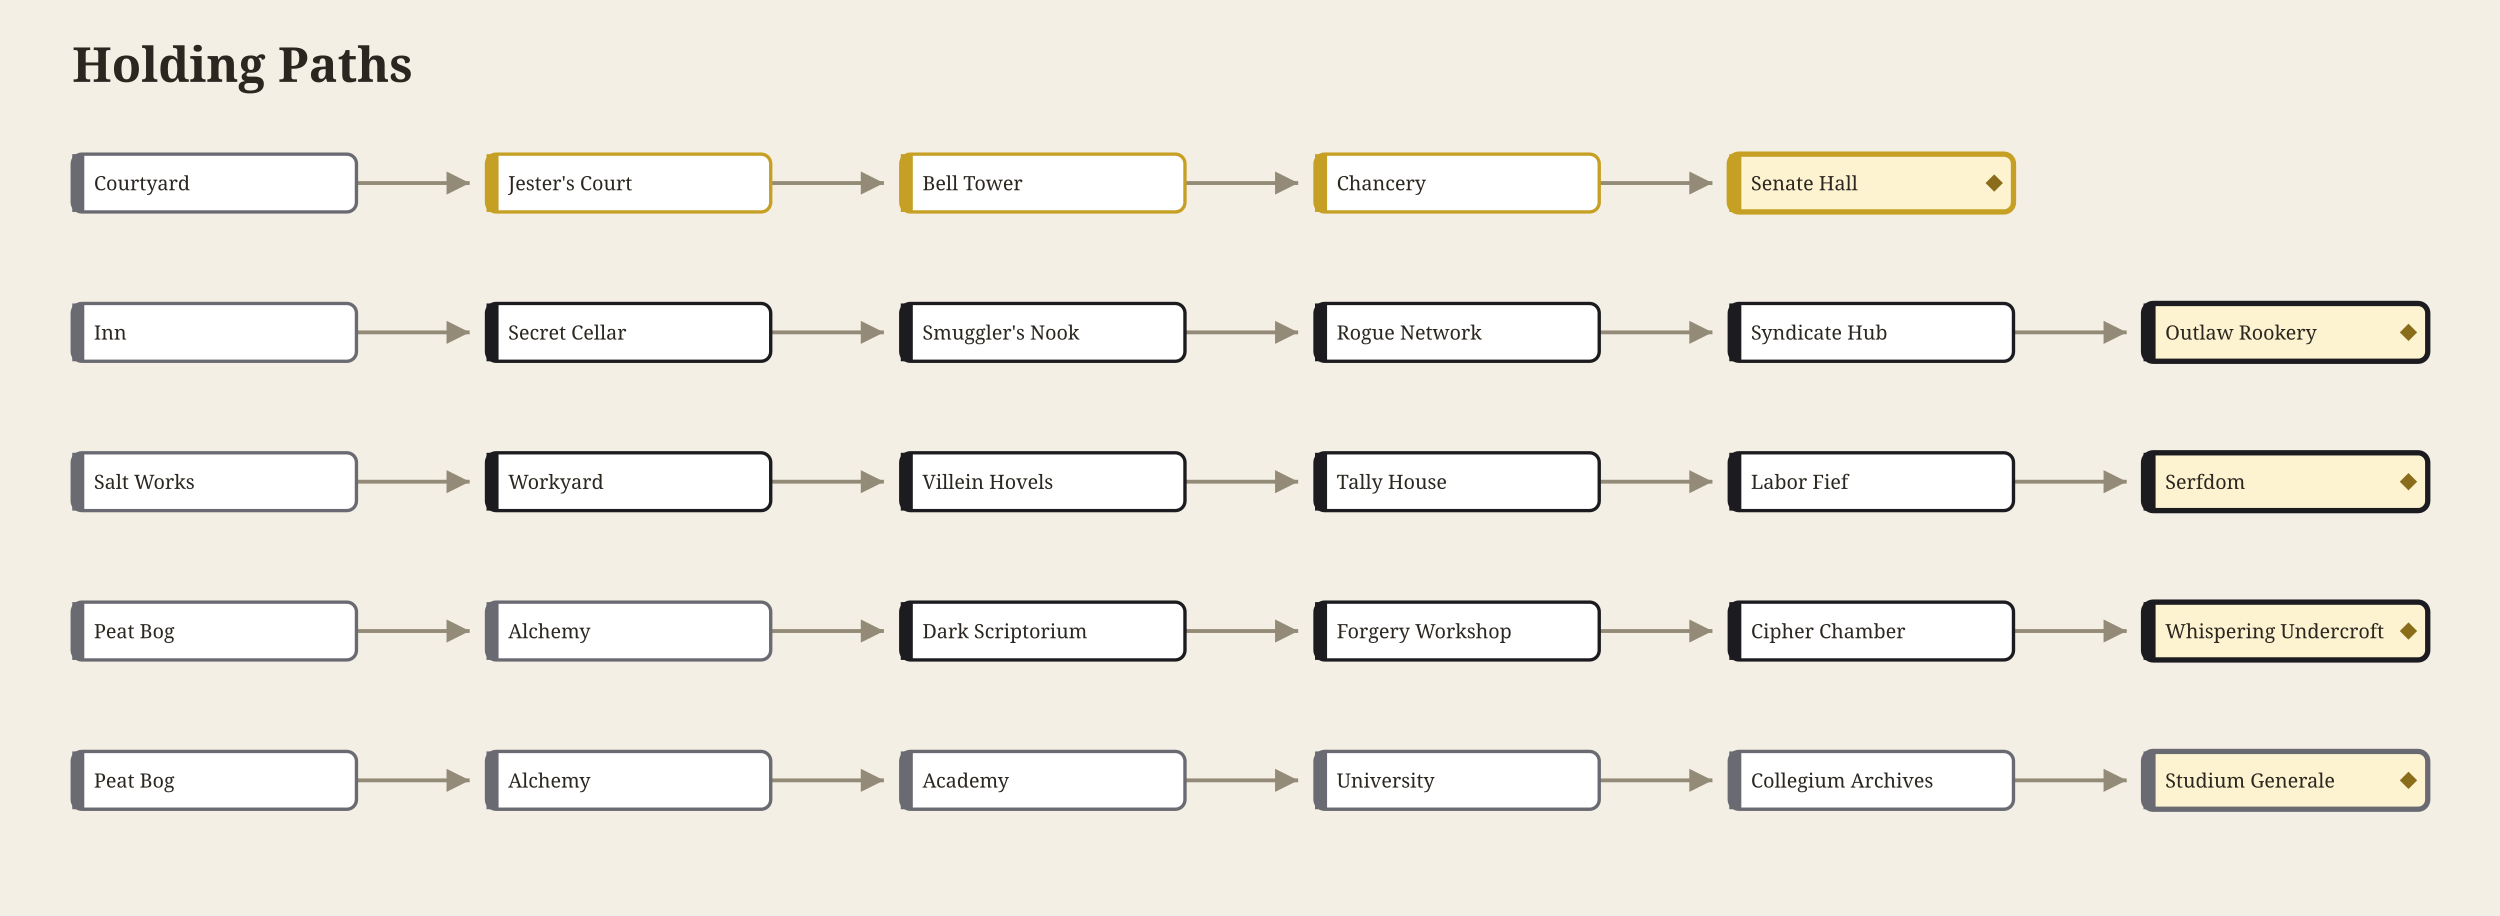
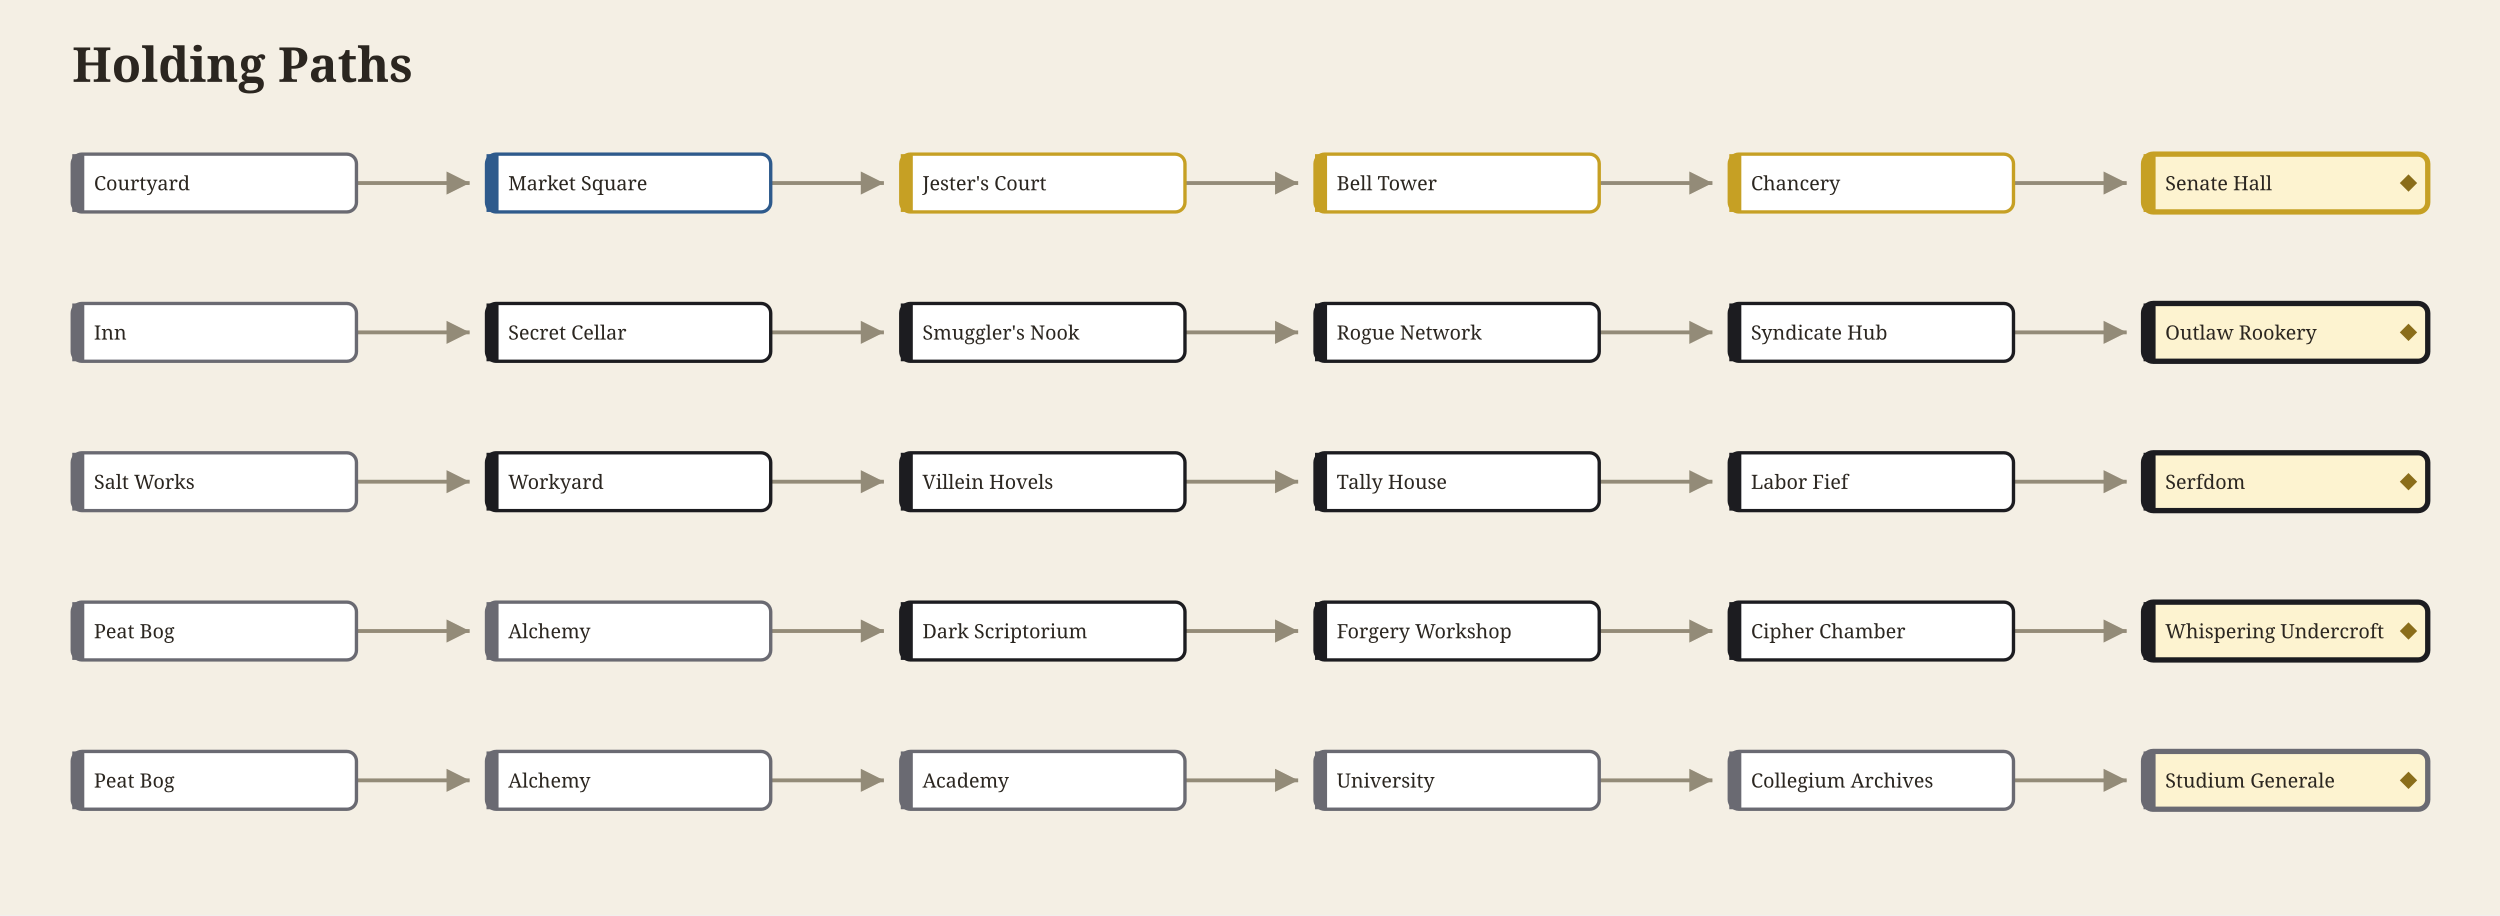
<svg xmlns="http://www.w3.org/2000/svg" width="1038" height="380" viewBox="0 0 1038 380" font-family="Georgia, serif">
  <rect width="1038" height="380" fill="#f4efe4" />
  <defs>
    <marker id="arw-2E5A8C" markerWidth="7" markerHeight="7" refX="6" refY="3" orient="auto">
      <path d="M0,0 L6,3 L0,6 Z" fill="#2E5A8C" />
    </marker>
    <marker id="arw-9E2B25" markerWidth="7" markerHeight="7" refX="6" refY="3" orient="auto">
      <path d="M0,0 L6,3 L0,6 Z" fill="#9E2B25" />
    </marker>
    <marker id="arw-1c9c8c" markerWidth="7" markerHeight="7" refX="6" refY="3" orient="auto">
      <path d="M0,0 L6,3 L0,6 Z" fill="#1c9c8c" />
    </marker>
    <marker id="arw-C6A024" markerWidth="7" markerHeight="7" refX="6" refY="3" orient="auto">
      <path d="M0,0 L6,3 L0,6 Z" fill="#C6A024" />
    </marker>
    <marker id="arw-6A3D8F" markerWidth="7" markerHeight="7" refX="6" refY="3" orient="auto">
      <path d="M0,0 L6,3 L0,6 Z" fill="#6A3D8F" />
    </marker>
    <marker id="arw-CC6A1A" markerWidth="7" markerHeight="7" refX="6" refY="3" orient="auto">
      <path d="M0,0 L6,3 L0,6 Z" fill="#CC6A1A" />
    </marker>
    <marker id="arw-3a7d3a" markerWidth="7" markerHeight="7" refX="6" refY="3" orient="auto">
      <path d="M0,0 L6,3 L0,6 Z" fill="#3a7d3a" />
    </marker>
    <marker id="arw-b5347a" markerWidth="7" markerHeight="7" refX="6" refY="3" orient="auto">
      <path d="M0,0 L6,3 L0,6 Z" fill="#b5347a" />
    </marker>
    <marker id="arw-2b6f9e" markerWidth="7" markerHeight="7" refX="6" refY="3" orient="auto">
      <path d="M0,0 L6,3 L0,6 Z" fill="#2b6f9e" />
    </marker>
    <marker id="arw-8a6d1a" markerWidth="7" markerHeight="7" refX="6" refY="3" orient="auto">
      <path d="M0,0 L6,3 L0,6 Z" fill="#8a6d1a" />
    </marker>
    <marker id="arw-5f5647" markerWidth="7" markerHeight="7" refX="6" refY="3" orient="auto">
      <path d="M0,0 L6,3 L0,6 Z" fill="#5f5647" />
    </marker>
    <marker id="arw-7a2ea0" markerWidth="7" markerHeight="7" refX="6" refY="3" orient="auto">
      <path d="M0,0 L6,3 L0,6 Z" fill="#7a2ea0" />
    </marker>
    <marker id="arw-0f8a7e" markerWidth="7" markerHeight="7" refX="6" refY="3" orient="auto">
      <path d="M0,0 L6,3 L0,6 Z" fill="#0f8a7e" />
    </marker>
    <marker id="arw-a83232" markerWidth="7" markerHeight="7" refX="6" refY="3" orient="auto">
      <path d="M0,0 L6,3 L0,6 Z" fill="#a83232" />
    </marker>
    <marker id="arw-8f8672" markerWidth="7" markerHeight="7" refX="6" refY="3" orient="auto">
      <path d="M0,0 L6,3 L0,6 Z" fill="#8f8672" />
    </marker>
  </defs>
  <text x="30" y="34" font-size="20" font-weight="bold" fill="#2b2620">Holding Paths</text>
  <path d="M148,76 L195,76" fill="none" stroke="#f4efe4" stroke-width="4.6" opacity="1" />
  <path d="M148,76 L195,76" fill="none" stroke="#8f8672" stroke-width="1.6" opacity="0.95" marker-end="url(#arw-8f8672)" />
  <path d="M320,76 L367,76" fill="none" stroke="#f4efe4" stroke-width="4.6" opacity="1" />
  <path d="M320,76 L367,76" fill="none" stroke="#8f8672" stroke-width="1.6" opacity="0.95" marker-end="url(#arw-8f8672)" />
  <path d="M492,76 L539,76" fill="none" stroke="#f4efe4" stroke-width="4.6" opacity="1" />
  <path d="M492,76 L539,76" fill="none" stroke="#8f8672" stroke-width="1.6" opacity="0.95" marker-end="url(#arw-8f8672)" />
  <path d="M664,76 L711,76" fill="none" stroke="#f4efe4" stroke-width="4.6" opacity="1" />
  <path d="M664,76 L711,76" fill="none" stroke="#8f8672" stroke-width="1.6" opacity="0.95" marker-end="url(#arw-8f8672)" />
+   <path d="M836,76 L883,76" fill="none" stroke="#f4efe4" stroke-width="4.6" opacity="1" />
+   <path d="M836,76 L883,76" fill="none" stroke="#8f8672" stroke-width="1.6" opacity="0.95" marker-end="url(#arw-8f8672)" />
  <rect x="30" y="64" width="118" height="24" rx="4" fill="#ffffff" stroke="#6a6a72" stroke-width="1.4" />
  <rect x="30" y="64" width="5" height="24" fill="#6a6a72" />
  <text x="39" y="79" font-size="8.2" fill="#2b2620">Courtyard</text>
-   <rect x="202" y="64" width="118" height="24" rx="4" fill="#ffffff" stroke="#C6A024" stroke-width="1.4" />
-   <rect x="202" y="64" width="5" height="24" fill="#C6A024" />
-   <text x="211" y="79" font-size="8.2" fill="#2b2620">Jester's Court</text>
+   <rect x="202" y="64" width="118" height="24" rx="4" fill="#ffffff" stroke="#2E5A8C" stroke-width="1.4" />
+   <rect x="202" y="64" width="5" height="24" fill="#2E5A8C" />
+   <text x="211" y="79" font-size="8.2" fill="#2b2620">Market Square</text>
  <rect x="374" y="64" width="118" height="24" rx="4" fill="#ffffff" stroke="#C6A024" stroke-width="1.4" />
  <rect x="374" y="64" width="5" height="24" fill="#C6A024" />
-   <text x="383" y="79" font-size="8.2" fill="#2b2620">Bell Tower</text>
+   <text x="383" y="79" font-size="8.2" fill="#2b2620">Jester's Court</text>
  <rect x="546" y="64" width="118" height="24" rx="4" fill="#ffffff" stroke="#C6A024" stroke-width="1.4" />
  <rect x="546" y="64" width="5" height="24" fill="#C6A024" />
-   <text x="555" y="79" font-size="8.2" fill="#2b2620">Chancery</text>
-   <rect x="718" y="64" width="118" height="24" rx="4" fill="#fdf3d0" stroke="#C6A024" stroke-width="2.2" />
+   <text x="555" y="79" font-size="8.2" fill="#2b2620">Bell Tower</text>
+   <rect x="718" y="64" width="118" height="24" rx="4" fill="#ffffff" stroke="#C6A024" stroke-width="1.4" />
  <rect x="718" y="64" width="5" height="24" fill="#C6A024" />
-   <text x="727" y="79" font-size="8.2" fill="#2b2620">Senate Hall</text>
-   <polygon points="828.0,72.4 831.6,76.0 828.0,79.6 824.4,76.0" fill="#8a6d1a" />
+   <text x="727" y="79" font-size="8.2" fill="#2b2620">Chancery</text>
+   <rect x="890" y="64" width="118" height="24" rx="4" fill="#fdf3d0" stroke="#C6A024" stroke-width="2.2" />
+   <rect x="890" y="64" width="5" height="24" fill="#C6A024" />
+   <text x="899" y="79" font-size="8.2" fill="#2b2620">Senate Hall</text>
+   <polygon points="1000.0,72.4 1003.6,76.0 1000.0,79.6 996.4,76.0" fill="#8a6d1a" />
  <path d="M148,138 L195,138" fill="none" stroke="#f4efe4" stroke-width="4.6" opacity="1" />
  <path d="M148,138 L195,138" fill="none" stroke="#8f8672" stroke-width="1.6" opacity="0.95" marker-end="url(#arw-8f8672)" />
  <path d="M320,138 L367,138" fill="none" stroke="#f4efe4" stroke-width="4.6" opacity="1" />
  <path d="M320,138 L367,138" fill="none" stroke="#8f8672" stroke-width="1.6" opacity="0.95" marker-end="url(#arw-8f8672)" />
  <path d="M492,138 L539,138" fill="none" stroke="#f4efe4" stroke-width="4.6" opacity="1" />
  <path d="M492,138 L539,138" fill="none" stroke="#8f8672" stroke-width="1.6" opacity="0.95" marker-end="url(#arw-8f8672)" />
  <path d="M664,138 L711,138" fill="none" stroke="#f4efe4" stroke-width="4.6" opacity="1" />
  <path d="M664,138 L711,138" fill="none" stroke="#8f8672" stroke-width="1.6" opacity="0.95" marker-end="url(#arw-8f8672)" />
  <path d="M836,138 L883,138" fill="none" stroke="#f4efe4" stroke-width="4.6" opacity="1" />
  <path d="M836,138 L883,138" fill="none" stroke="#8f8672" stroke-width="1.6" opacity="0.95" marker-end="url(#arw-8f8672)" />
  <rect x="30" y="126" width="118" height="24" rx="4" fill="#ffffff" stroke="#6a6a72" stroke-width="1.4" />
  <rect x="30" y="126" width="5" height="24" fill="#6a6a72" />
  <text x="39" y="141" font-size="8.2" fill="#2b2620">Inn</text>
  <rect x="202" y="126" width="118" height="24" rx="4" fill="#ffffff" stroke="#1c1c20" stroke-width="1.4" />
  <rect x="202" y="126" width="5" height="24" fill="#1c1c20" />
  <text x="211" y="141" font-size="8.2" fill="#2b2620">Secret Cellar</text>
  <rect x="374" y="126" width="118" height="24" rx="4" fill="#ffffff" stroke="#1c1c20" stroke-width="1.4" />
  <rect x="374" y="126" width="5" height="24" fill="#1c1c20" />
  <text x="383" y="141" font-size="8.2" fill="#2b2620">Smuggler's Nook</text>
  <rect x="546" y="126" width="118" height="24" rx="4" fill="#ffffff" stroke="#1c1c20" stroke-width="1.4" />
  <rect x="546" y="126" width="5" height="24" fill="#1c1c20" />
  <text x="555" y="141" font-size="8.2" fill="#2b2620">Rogue Network</text>
  <rect x="718" y="126" width="118" height="24" rx="4" fill="#ffffff" stroke="#1c1c20" stroke-width="1.4" />
  <rect x="718" y="126" width="5" height="24" fill="#1c1c20" />
  <text x="727" y="141" font-size="8.2" fill="#2b2620">Syndicate Hub</text>
  <rect x="890" y="126" width="118" height="24" rx="4" fill="#fdf3d0" stroke="#1c1c20" stroke-width="2.2" />
  <rect x="890" y="126" width="5" height="24" fill="#1c1c20" />
  <text x="899" y="141" font-size="8.2" fill="#2b2620">Outlaw Rookery</text>
  <polygon points="1000.0,134.4 1003.6,138.0 1000.0,141.6 996.4,138.0" fill="#8a6d1a" />
  <path d="M148,200 L195,200" fill="none" stroke="#f4efe4" stroke-width="4.6" opacity="1" />
  <path d="M148,200 L195,200" fill="none" stroke="#8f8672" stroke-width="1.6" opacity="0.95" marker-end="url(#arw-8f8672)" />
  <path d="M320,200 L367,200" fill="none" stroke="#f4efe4" stroke-width="4.6" opacity="1" />
  <path d="M320,200 L367,200" fill="none" stroke="#8f8672" stroke-width="1.6" opacity="0.95" marker-end="url(#arw-8f8672)" />
  <path d="M492,200 L539,200" fill="none" stroke="#f4efe4" stroke-width="4.6" opacity="1" />
  <path d="M492,200 L539,200" fill="none" stroke="#8f8672" stroke-width="1.6" opacity="0.95" marker-end="url(#arw-8f8672)" />
  <path d="M664,200 L711,200" fill="none" stroke="#f4efe4" stroke-width="4.6" opacity="1" />
  <path d="M664,200 L711,200" fill="none" stroke="#8f8672" stroke-width="1.6" opacity="0.95" marker-end="url(#arw-8f8672)" />
  <path d="M836,200 L883,200" fill="none" stroke="#f4efe4" stroke-width="4.6" opacity="1" />
  <path d="M836,200 L883,200" fill="none" stroke="#8f8672" stroke-width="1.6" opacity="0.95" marker-end="url(#arw-8f8672)" />
  <rect x="30" y="188" width="118" height="24" rx="4" fill="#ffffff" stroke="#6a6a72" stroke-width="1.4" />
  <rect x="30" y="188" width="5" height="24" fill="#6a6a72" />
  <text x="39" y="203" font-size="8.2" fill="#2b2620">Salt Works</text>
  <rect x="202" y="188" width="118" height="24" rx="4" fill="#ffffff" stroke="#1c1c20" stroke-width="1.4" />
  <rect x="202" y="188" width="5" height="24" fill="#1c1c20" />
  <text x="211" y="203" font-size="8.2" fill="#2b2620">Workyard</text>
  <rect x="374" y="188" width="118" height="24" rx="4" fill="#ffffff" stroke="#1c1c20" stroke-width="1.4" />
  <rect x="374" y="188" width="5" height="24" fill="#1c1c20" />
  <text x="383" y="203" font-size="8.2" fill="#2b2620">Villein Hovels</text>
  <rect x="546" y="188" width="118" height="24" rx="4" fill="#ffffff" stroke="#1c1c20" stroke-width="1.4" />
  <rect x="546" y="188" width="5" height="24" fill="#1c1c20" />
  <text x="555" y="203" font-size="8.2" fill="#2b2620">Tally House</text>
  <rect x="718" y="188" width="118" height="24" rx="4" fill="#ffffff" stroke="#1c1c20" stroke-width="1.4" />
  <rect x="718" y="188" width="5" height="24" fill="#1c1c20" />
  <text x="727" y="203" font-size="8.2" fill="#2b2620">Labor Fief</text>
  <rect x="890" y="188" width="118" height="24" rx="4" fill="#fdf3d0" stroke="#1c1c20" stroke-width="2.2" />
  <rect x="890" y="188" width="5" height="24" fill="#1c1c20" />
  <text x="899" y="203" font-size="8.2" fill="#2b2620">Serfdom</text>
  <polygon points="1000.0,196.4 1003.6,200.0 1000.0,203.6 996.4,200.0" fill="#8a6d1a" />
  <path d="M148,262 L195,262" fill="none" stroke="#f4efe4" stroke-width="4.6" opacity="1" />
  <path d="M148,262 L195,262" fill="none" stroke="#8f8672" stroke-width="1.6" opacity="0.95" marker-end="url(#arw-8f8672)" />
  <path d="M320,262 L367,262" fill="none" stroke="#f4efe4" stroke-width="4.6" opacity="1" />
  <path d="M320,262 L367,262" fill="none" stroke="#8f8672" stroke-width="1.6" opacity="0.95" marker-end="url(#arw-8f8672)" />
  <path d="M492,262 L539,262" fill="none" stroke="#f4efe4" stroke-width="4.6" opacity="1" />
  <path d="M492,262 L539,262" fill="none" stroke="#8f8672" stroke-width="1.6" opacity="0.95" marker-end="url(#arw-8f8672)" />
  <path d="M664,262 L711,262" fill="none" stroke="#f4efe4" stroke-width="4.6" opacity="1" />
  <path d="M664,262 L711,262" fill="none" stroke="#8f8672" stroke-width="1.6" opacity="0.95" marker-end="url(#arw-8f8672)" />
  <path d="M836,262 L883,262" fill="none" stroke="#f4efe4" stroke-width="4.6" opacity="1" />
  <path d="M836,262 L883,262" fill="none" stroke="#8f8672" stroke-width="1.6" opacity="0.95" marker-end="url(#arw-8f8672)" />
  <rect x="30" y="250" width="118" height="24" rx="4" fill="#ffffff" stroke="#6a6a72" stroke-width="1.4" />
  <rect x="30" y="250" width="5" height="24" fill="#6a6a72" />
  <text x="39" y="265" font-size="8.2" fill="#2b2620">Peat Bog</text>
  <rect x="202" y="250" width="118" height="24" rx="4" fill="#ffffff" stroke="#6a6a72" stroke-width="1.4" />
  <rect x="202" y="250" width="5" height="24" fill="#6a6a72" />
  <text x="211" y="265" font-size="8.2" fill="#2b2620">Alchemy</text>
  <rect x="374" y="250" width="118" height="24" rx="4" fill="#ffffff" stroke="#1c1c20" stroke-width="1.4" />
  <rect x="374" y="250" width="5" height="24" fill="#1c1c20" />
  <text x="383" y="265" font-size="8.2" fill="#2b2620">Dark Scriptorium</text>
  <rect x="546" y="250" width="118" height="24" rx="4" fill="#ffffff" stroke="#1c1c20" stroke-width="1.4" />
  <rect x="546" y="250" width="5" height="24" fill="#1c1c20" />
  <text x="555" y="265" font-size="8.2" fill="#2b2620">Forgery Workshop</text>
  <rect x="718" y="250" width="118" height="24" rx="4" fill="#ffffff" stroke="#1c1c20" stroke-width="1.4" />
  <rect x="718" y="250" width="5" height="24" fill="#1c1c20" />
  <text x="727" y="265" font-size="8.2" fill="#2b2620">Cipher Chamber</text>
  <rect x="890" y="250" width="118" height="24" rx="4" fill="#fdf3d0" stroke="#1c1c20" stroke-width="2.2" />
  <rect x="890" y="250" width="5" height="24" fill="#1c1c20" />
  <text x="899" y="265" font-size="8.2" fill="#2b2620">Whispering Undercroft</text>
  <polygon points="1000.0,258.4 1003.6,262.0 1000.0,265.6 996.4,262.0" fill="#8a6d1a" />
  <path d="M148,324 L195,324" fill="none" stroke="#f4efe4" stroke-width="4.6" opacity="1" />
  <path d="M148,324 L195,324" fill="none" stroke="#8f8672" stroke-width="1.6" opacity="0.95" marker-end="url(#arw-8f8672)" />
  <path d="M320,324 L367,324" fill="none" stroke="#f4efe4" stroke-width="4.6" opacity="1" />
  <path d="M320,324 L367,324" fill="none" stroke="#8f8672" stroke-width="1.6" opacity="0.95" marker-end="url(#arw-8f8672)" />
  <path d="M492,324 L539,324" fill="none" stroke="#f4efe4" stroke-width="4.6" opacity="1" />
  <path d="M492,324 L539,324" fill="none" stroke="#8f8672" stroke-width="1.6" opacity="0.95" marker-end="url(#arw-8f8672)" />
  <path d="M664,324 L711,324" fill="none" stroke="#f4efe4" stroke-width="4.6" opacity="1" />
  <path d="M664,324 L711,324" fill="none" stroke="#8f8672" stroke-width="1.6" opacity="0.95" marker-end="url(#arw-8f8672)" />
  <path d="M836,324 L883,324" fill="none" stroke="#f4efe4" stroke-width="4.6" opacity="1" />
  <path d="M836,324 L883,324" fill="none" stroke="#8f8672" stroke-width="1.6" opacity="0.95" marker-end="url(#arw-8f8672)" />
  <rect x="30" y="312" width="118" height="24" rx="4" fill="#ffffff" stroke="#6a6a72" stroke-width="1.4" />
  <rect x="30" y="312" width="5" height="24" fill="#6a6a72" />
  <text x="39" y="327" font-size="8.2" fill="#2b2620">Peat Bog</text>
  <rect x="202" y="312" width="118" height="24" rx="4" fill="#ffffff" stroke="#6a6a72" stroke-width="1.4" />
  <rect x="202" y="312" width="5" height="24" fill="#6a6a72" />
  <text x="211" y="327" font-size="8.2" fill="#2b2620">Alchemy</text>
  <rect x="374" y="312" width="118" height="24" rx="4" fill="#ffffff" stroke="#6a6a72" stroke-width="1.4" />
  <rect x="374" y="312" width="5" height="24" fill="#6a6a72" />
  <text x="383" y="327" font-size="8.2" fill="#2b2620">Academy</text>
  <rect x="546" y="312" width="118" height="24" rx="4" fill="#ffffff" stroke="#6a6a72" stroke-width="1.4" />
  <rect x="546" y="312" width="5" height="24" fill="#6a6a72" />
  <text x="555" y="327" font-size="8.2" fill="#2b2620">University</text>
  <rect x="718" y="312" width="118" height="24" rx="4" fill="#ffffff" stroke="#6a6a72" stroke-width="1.4" />
  <rect x="718" y="312" width="5" height="24" fill="#6a6a72" />
  <text x="727" y="327" font-size="8.2" fill="#2b2620">Collegium Archives</text>
  <rect x="890" y="312" width="118" height="24" rx="4" fill="#fdf3d0" stroke="#6a6a72" stroke-width="2.2" />
  <rect x="890" y="312" width="5" height="24" fill="#6a6a72" />
  <text x="899" y="327" font-size="8.2" fill="#2b2620">Studium Generale</text>
  <polygon points="1000.0,320.4 1003.6,324.0 1000.0,327.6 996.4,324.0" fill="#8a6d1a" />
</svg>
